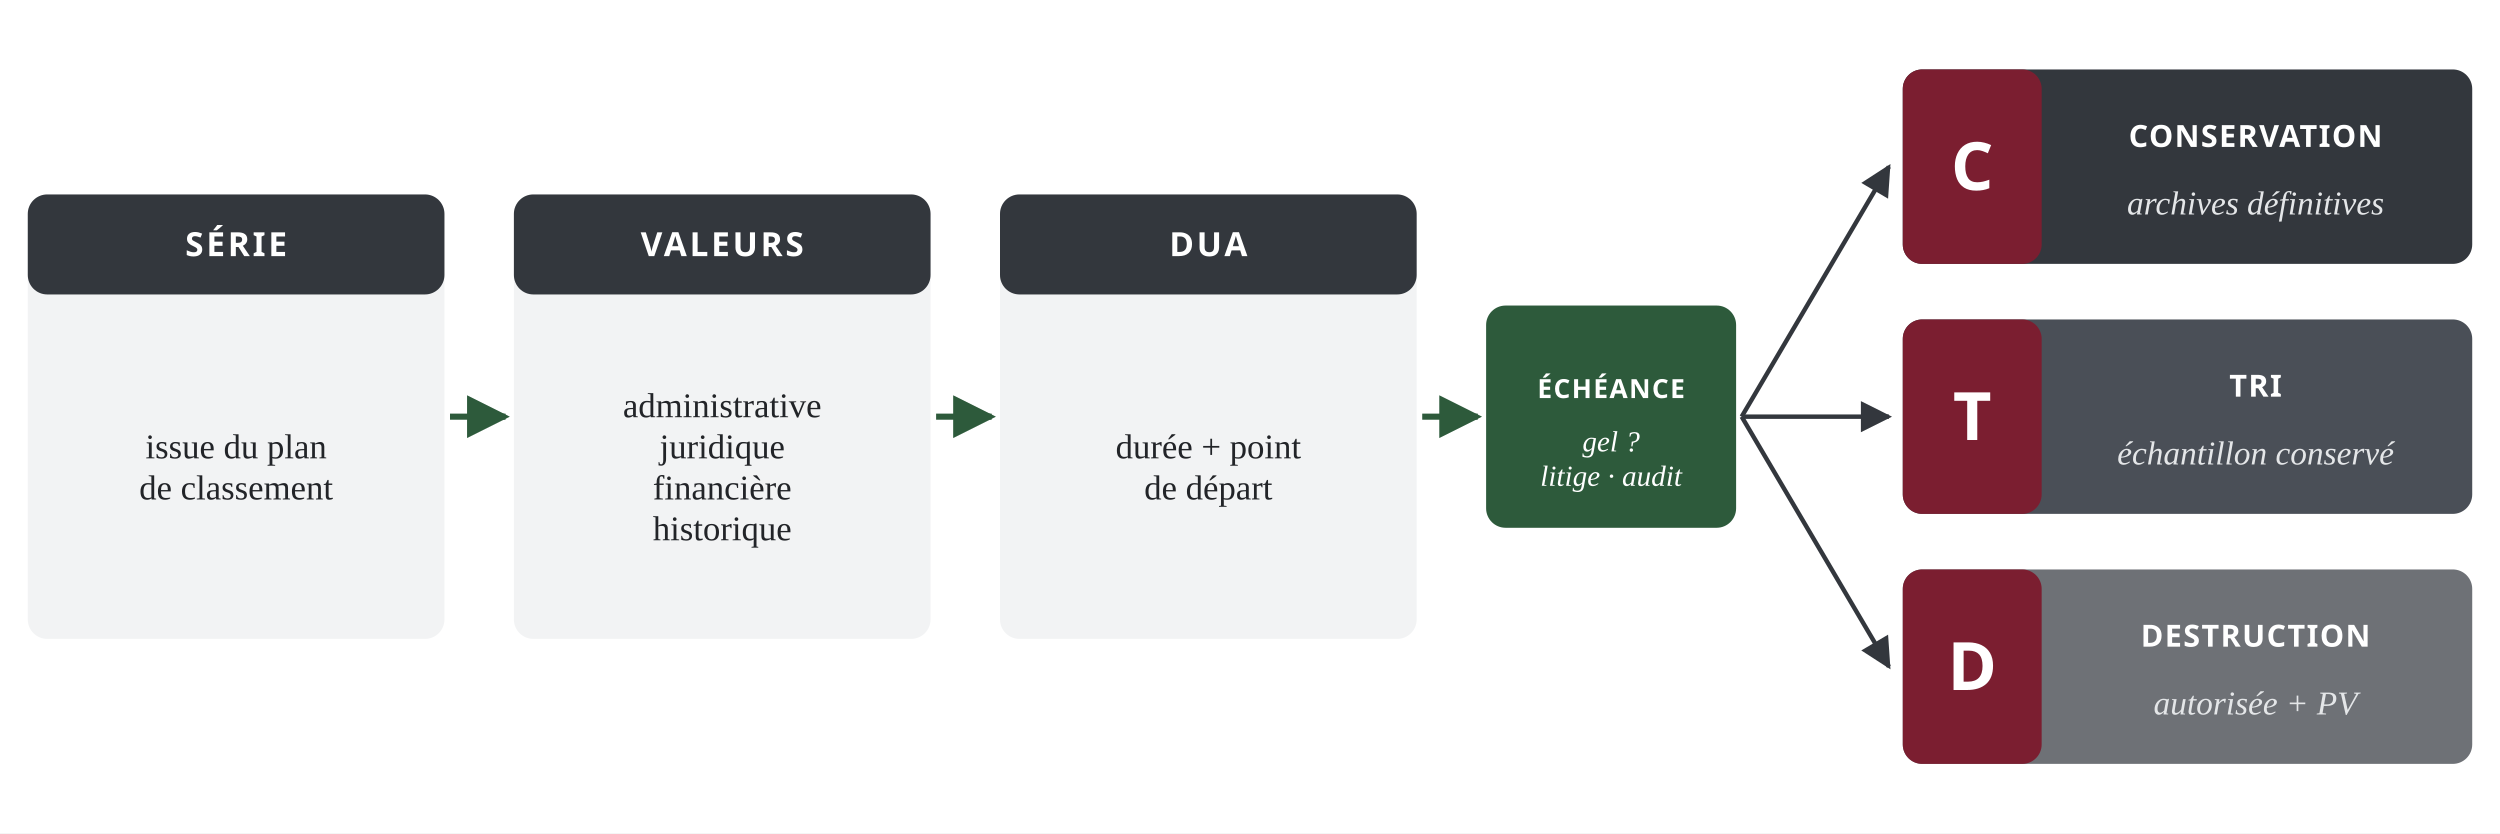
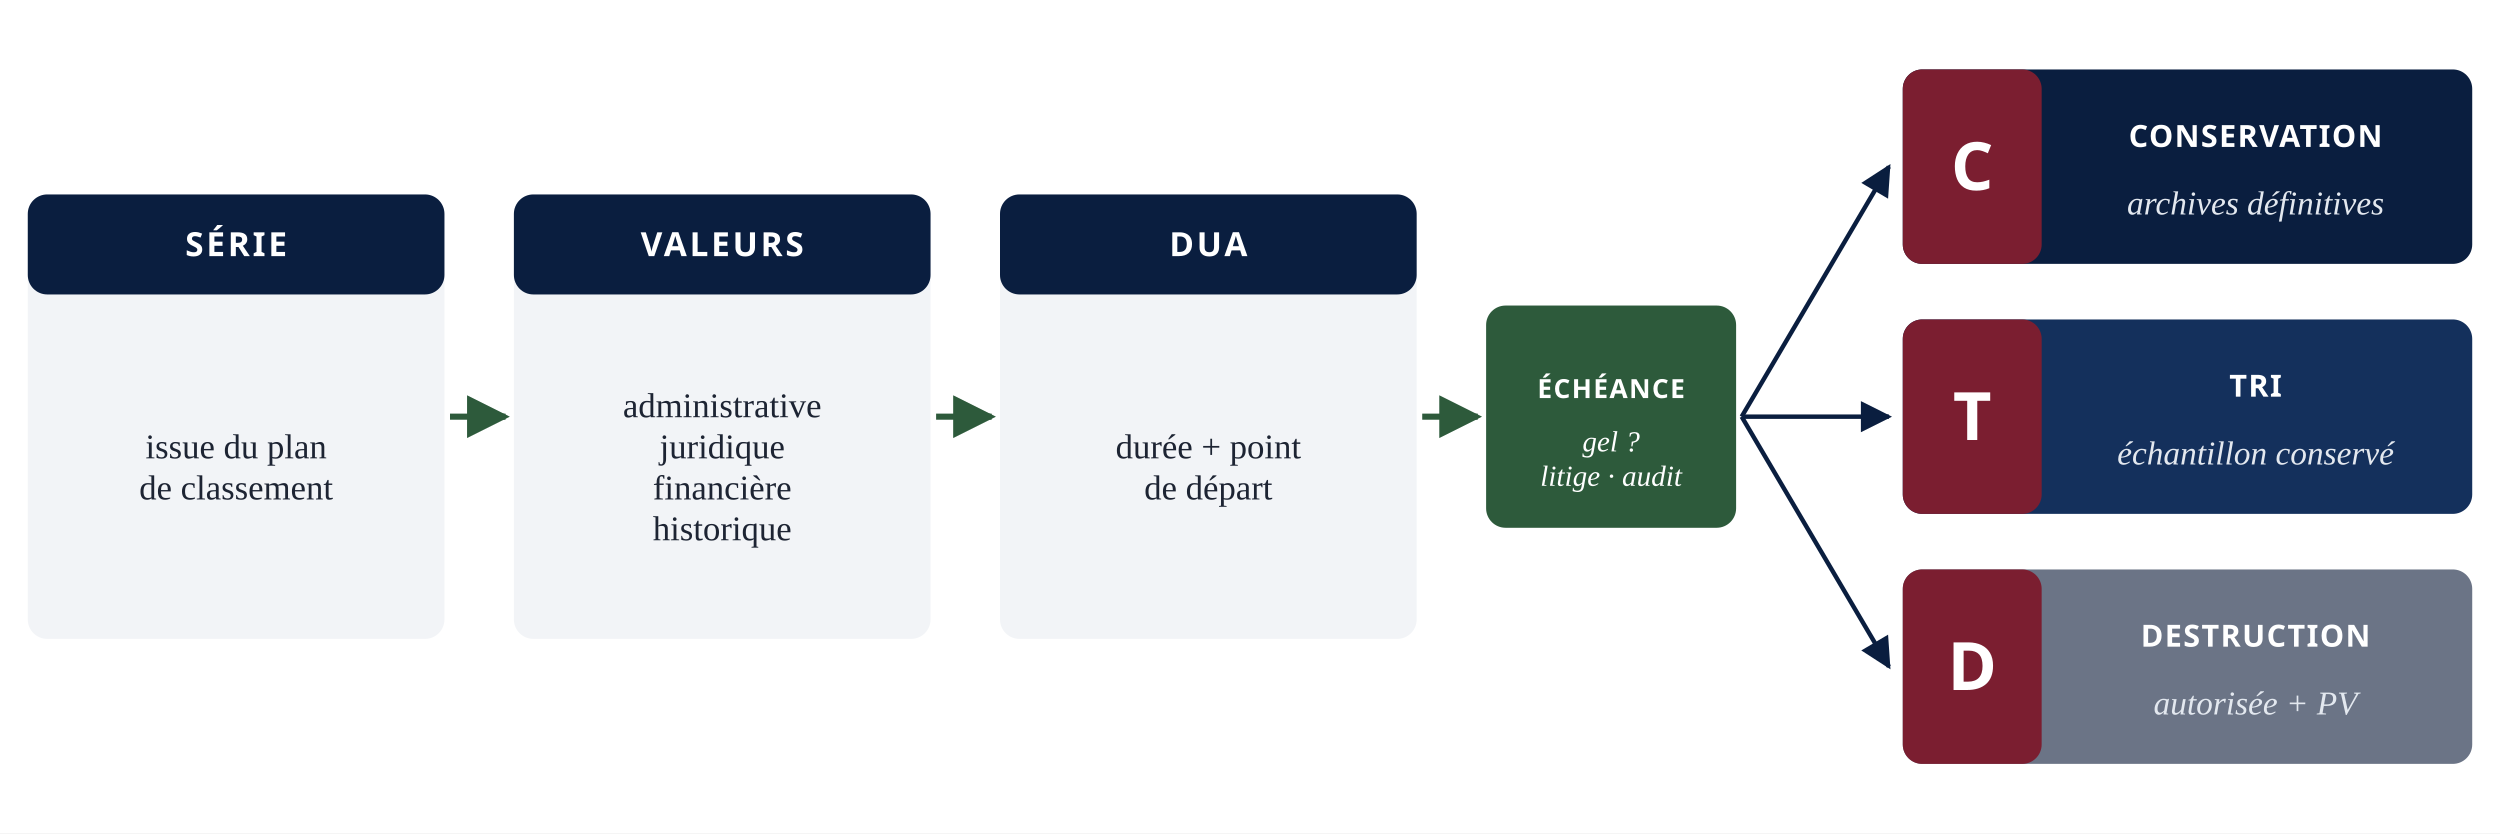
<svg xmlns="http://www.w3.org/2000/svg" viewBox="0 0 900 300" width="900" height="300">
  <defs>
    <marker id="ar" viewBox="0 0 10 10" refX="9" refY="5" markerWidth="7" markerHeight="7" orient="auto-start-reverse">
-       <path d="M0 0L10 5L0 10z" fill="#33373D" />
+       <path d="M0 0L10 5L0 10z" fill="#0A1E3F" />
    </marker>
    <marker id="arg" viewBox="0 0 10 10" refX="9" refY="5" markerWidth="7" markerHeight="7" orient="auto-start-reverse">
      <path d="M0 0L10 5L0 10z" fill="#2D5A3B" />
    </marker>
  </defs>
  <rect width="900" height="300" fill="white" />
-   <rect x="10" y="70" width="150" height="160" rx="7" fill="#F2F3F4" stroke="none" stroke-width="1" />
-   <rect x="10" y="70" width="150" height="36" rx="7" fill="#33373D" stroke="none" stroke-width="1" />
+   <rect x="10" y="70" width="150" height="160" rx="7" fill="#F2F4F7" stroke="none" stroke-width="1" />
+   <rect x="10" y="70" width="150" height="36" rx="7" fill="#0A1E3F" stroke="none" stroke-width="1" />
  <text x="85" y="92.2" font-family="Montserrat" font-size="12" font-weight="800" fill="white" text-anchor="middle" letter-spacing="1">SÉRIE</text>
-   <text x="85" y="165.0" font-family="Source Sans 3" font-size="12.5" font-weight="400" fill="#222428" text-anchor="middle" letter-spacing="0">issue du plan</text>
-   <text x="85" y="179.8" font-family="Source Sans 3" font-size="12.5" font-weight="400" fill="#222428" text-anchor="middle" letter-spacing="0">de classement</text>
+   <text x="85" y="165.0" font-family="Source Sans 3" font-size="12.5" font-weight="400" fill="#1D2433" text-anchor="middle" letter-spacing="0">issue du plan</text>
+   <text x="85" y="179.8" font-family="Source Sans 3" font-size="12.5" font-weight="400" fill="#1D2433" text-anchor="middle" letter-spacing="0">de classement</text>
  <line x1="162" y1="150" x2="182" y2="150" stroke="#2D5A3B" stroke-width="2.2" marker-end="url(#arg)" />
-   <rect x="185" y="70" width="150" height="160" rx="7" fill="#F2F3F4" stroke="none" stroke-width="1" />
-   <rect x="185" y="70" width="150" height="36" rx="7" fill="#33373D" stroke="none" stroke-width="1" />
+   <rect x="185" y="70" width="150" height="160" rx="7" fill="#F2F4F7" stroke="none" stroke-width="1" />
+   <rect x="185" y="70" width="150" height="36" rx="7" fill="#0A1E3F" stroke="none" stroke-width="1" />
  <text x="260" y="92.2" font-family="Montserrat" font-size="12" font-weight="800" fill="white" text-anchor="middle" letter-spacing="1">VALEURS</text>
-   <text x="260" y="150.2" font-family="Source Sans 3" font-size="12.5" font-weight="400" fill="#222428" text-anchor="middle" letter-spacing="0">administrative</text>
-   <text x="260" y="165.0" font-family="Source Sans 3" font-size="12.5" font-weight="400" fill="#222428" text-anchor="middle" letter-spacing="0">juridique</text>
-   <text x="260" y="179.8" font-family="Source Sans 3" font-size="12.5" font-weight="400" fill="#222428" text-anchor="middle" letter-spacing="0">financière</text>
-   <text x="260" y="194.5" font-family="Source Sans 3" font-size="12.5" font-weight="400" fill="#222428" text-anchor="middle" letter-spacing="0">historique</text>
+   <text x="260" y="150.2" font-family="Source Sans 3" font-size="12.5" font-weight="400" fill="#1D2433" text-anchor="middle" letter-spacing="0">administrative</text>
+   <text x="260" y="165.0" font-family="Source Sans 3" font-size="12.5" font-weight="400" fill="#1D2433" text-anchor="middle" letter-spacing="0">juridique</text>
+   <text x="260" y="179.8" font-family="Source Sans 3" font-size="12.5" font-weight="400" fill="#1D2433" text-anchor="middle" letter-spacing="0">financière</text>
+   <text x="260" y="194.5" font-family="Source Sans 3" font-size="12.5" font-weight="400" fill="#1D2433" text-anchor="middle" letter-spacing="0">historique</text>
  <line x1="337" y1="150" x2="357" y2="150" stroke="#2D5A3B" stroke-width="2.2" marker-end="url(#arg)" />
-   <rect x="360" y="70" width="150" height="160" rx="7" fill="#F2F3F4" stroke="none" stroke-width="1" />
-   <rect x="360" y="70" width="150" height="36" rx="7" fill="#33373D" stroke="none" stroke-width="1" />
+   <rect x="360" y="70" width="150" height="160" rx="7" fill="#F2F4F7" stroke="none" stroke-width="1" />
+   <rect x="360" y="70" width="150" height="36" rx="7" fill="#0A1E3F" stroke="none" stroke-width="1" />
  <text x="435" y="92.2" font-family="Montserrat" font-size="12" font-weight="800" fill="white" text-anchor="middle" letter-spacing="1">DUA</text>
-   <text x="435" y="165.0" font-family="Source Sans 3" font-size="12.5" font-weight="400" fill="#222428" text-anchor="middle" letter-spacing="0">durée + point</text>
-   <text x="435" y="179.8" font-family="Source Sans 3" font-size="12.5" font-weight="400" fill="#222428" text-anchor="middle" letter-spacing="0">de départ</text>
+   <text x="435" y="165.0" font-family="Source Sans 3" font-size="12.5" font-weight="400" fill="#1D2433" text-anchor="middle" letter-spacing="0">durée + point</text>
+   <text x="435" y="179.8" font-family="Source Sans 3" font-size="12.5" font-weight="400" fill="#1D2433" text-anchor="middle" letter-spacing="0">de départ</text>
  <line x1="512" y1="150" x2="532" y2="150" stroke="#2D5A3B" stroke-width="2.2" marker-end="url(#arg)" />
  <rect x="535" y="110" width="90" height="80" rx="7" fill="#2D5A3B" stroke="none" stroke-width="1" />
  <text x="580" y="143.3" font-family="Montserrat" font-size="9.5" font-weight="800" fill="white" text-anchor="middle" letter-spacing="0.5">ÉCHÉANCE</text>
  <text x="580" y="162.5" font-family="Source Sans 3" font-size="10.5" font-weight="400" fill="white" text-anchor="middle" letter-spacing="0" font-style="italic">gel ?</text>
  <text x="580" y="174.9" font-family="Source Sans 3" font-size="10.5" font-weight="400" fill="white" text-anchor="middle" letter-spacing="0" font-style="italic">litige · audit</text>
-   <line x1="627" y1="150" x2="680" y2="60" stroke="#33373D" stroke-width="1.6" marker-end="url(#ar)" />
-   <rect x="685" y="25" width="205" height="70" rx="7" fill="#33373D" stroke="none" stroke-width="1" />
+   <line x1="627" y1="150" x2="680" y2="60" stroke="#0A1E3F" stroke-width="1.6" marker-end="url(#ar)" />
+   <rect x="685" y="25" width="205" height="70" rx="7" fill="#0A1E3F" stroke="none" stroke-width="1" />
  <rect x="685" y="25" width="50" height="70" rx="7" fill="#7B1E30" stroke="none" stroke-width="1" />
  <text x="710" y="68.4" font-family="Montserrat" font-size="24" font-weight="800" fill="white" text-anchor="middle" letter-spacing="0.5">C</text>
  <text x="812" y="52.9" font-family="Montserrat" font-size="11" font-weight="800" fill="white" text-anchor="middle" letter-spacing="0.5">CONSERVATION</text>
-   <text x="812" y="77.2" font-family="Source Sans 3" font-size="12" font-weight="400" fill="#E4E6E8" text-anchor="middle" letter-spacing="0" font-style="italic">archives définitives</text>
-   <line x1="627" y1="150" x2="680" y2="150" stroke="#33373D" stroke-width="1.6" marker-end="url(#ar)" />
-   <rect x="685" y="115" width="205" height="70" rx="7" fill="#4A4F57" stroke="none" stroke-width="1" />
+   <text x="812" y="77.2" font-family="Source Sans 3" font-size="12" font-weight="400" fill="#E3E8EF" text-anchor="middle" letter-spacing="0" font-style="italic">archives définitives</text>
+   <line x1="627" y1="150" x2="680" y2="150" stroke="#0A1E3F" stroke-width="1.6" marker-end="url(#ar)" />
+   <rect x="685" y="115" width="205" height="70" rx="7" fill="#14305C" stroke="none" stroke-width="1" />
  <rect x="685" y="115" width="50" height="70" rx="7" fill="#7B1E30" stroke="none" stroke-width="1" />
  <text x="710" y="158.4" font-family="Montserrat" font-size="24" font-weight="800" fill="white" text-anchor="middle" letter-spacing="0.5">T</text>
  <text x="812" y="142.8" font-family="Montserrat" font-size="11" font-weight="800" fill="white" text-anchor="middle" letter-spacing="0.5">TRI</text>
-   <text x="812" y="167.2" font-family="Source Sans 3" font-size="12" font-weight="400" fill="#E4E6E8" text-anchor="middle" letter-spacing="0" font-style="italic">échantillon conservé</text>
-   <line x1="627" y1="150" x2="680" y2="240" stroke="#33373D" stroke-width="1.6" marker-end="url(#ar)" />
-   <rect x="685" y="205" width="205" height="70" rx="7" fill="#6E7176" stroke="none" stroke-width="1" />
+   <text x="812" y="167.2" font-family="Source Sans 3" font-size="12" font-weight="400" fill="#E3E8EF" text-anchor="middle" letter-spacing="0" font-style="italic">échantillon conservé</text>
+   <line x1="627" y1="150" x2="680" y2="240" stroke="#0A1E3F" stroke-width="1.6" marker-end="url(#ar)" />
+   <rect x="685" y="205" width="205" height="70" rx="7" fill="#6B7486" stroke="none" stroke-width="1" />
  <rect x="685" y="205" width="50" height="70" rx="7" fill="#7B1E30" stroke="none" stroke-width="1" />
  <text x="710" y="248.4" font-family="Montserrat" font-size="24" font-weight="800" fill="white" text-anchor="middle" letter-spacing="0.5">D</text>
  <text x="812" y="232.8" font-family="Montserrat" font-size="11" font-weight="800" fill="white" text-anchor="middle" letter-spacing="0.5">DESTRUCTION</text>
-   <text x="812" y="257.2" font-family="Source Sans 3" font-size="12" font-weight="400" fill="#E4E6E8" text-anchor="middle" letter-spacing="0" font-style="italic">autorisée + PV</text>
+   <text x="812" y="257.2" font-family="Source Sans 3" font-size="12" font-weight="400" fill="#E3E8EF" text-anchor="middle" letter-spacing="0" font-style="italic">autorisée + PV</text>
</svg>
